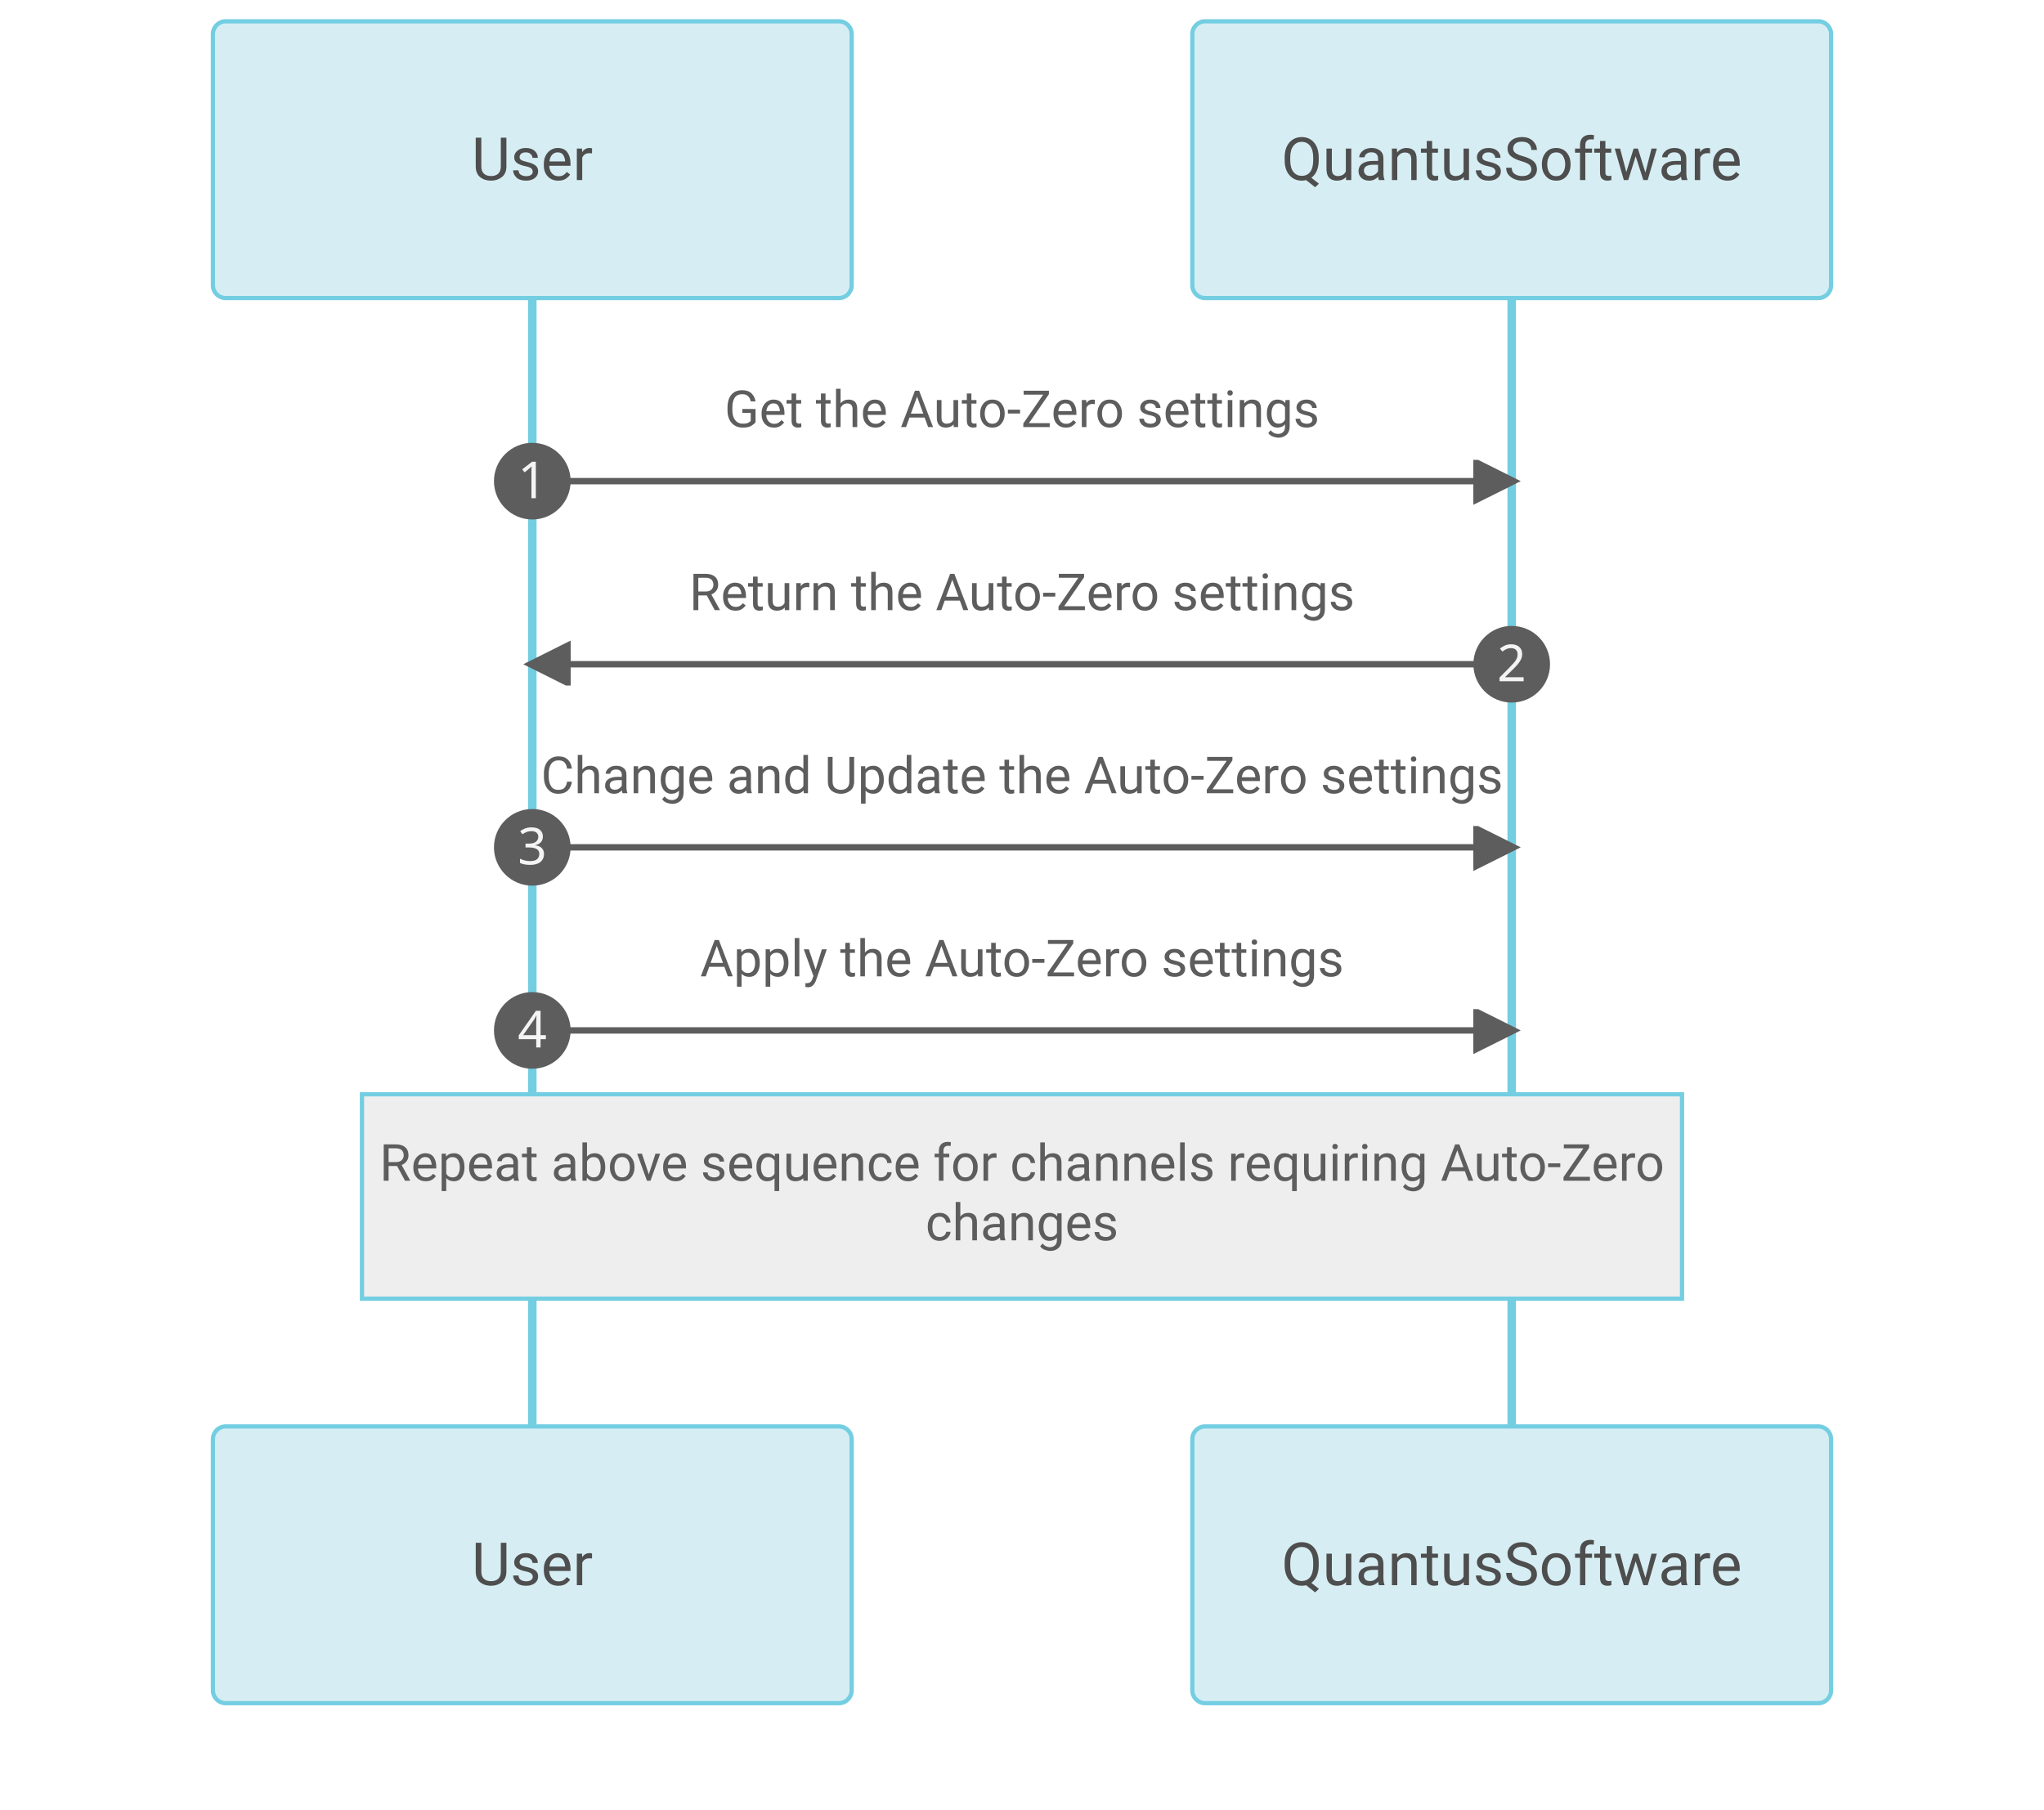
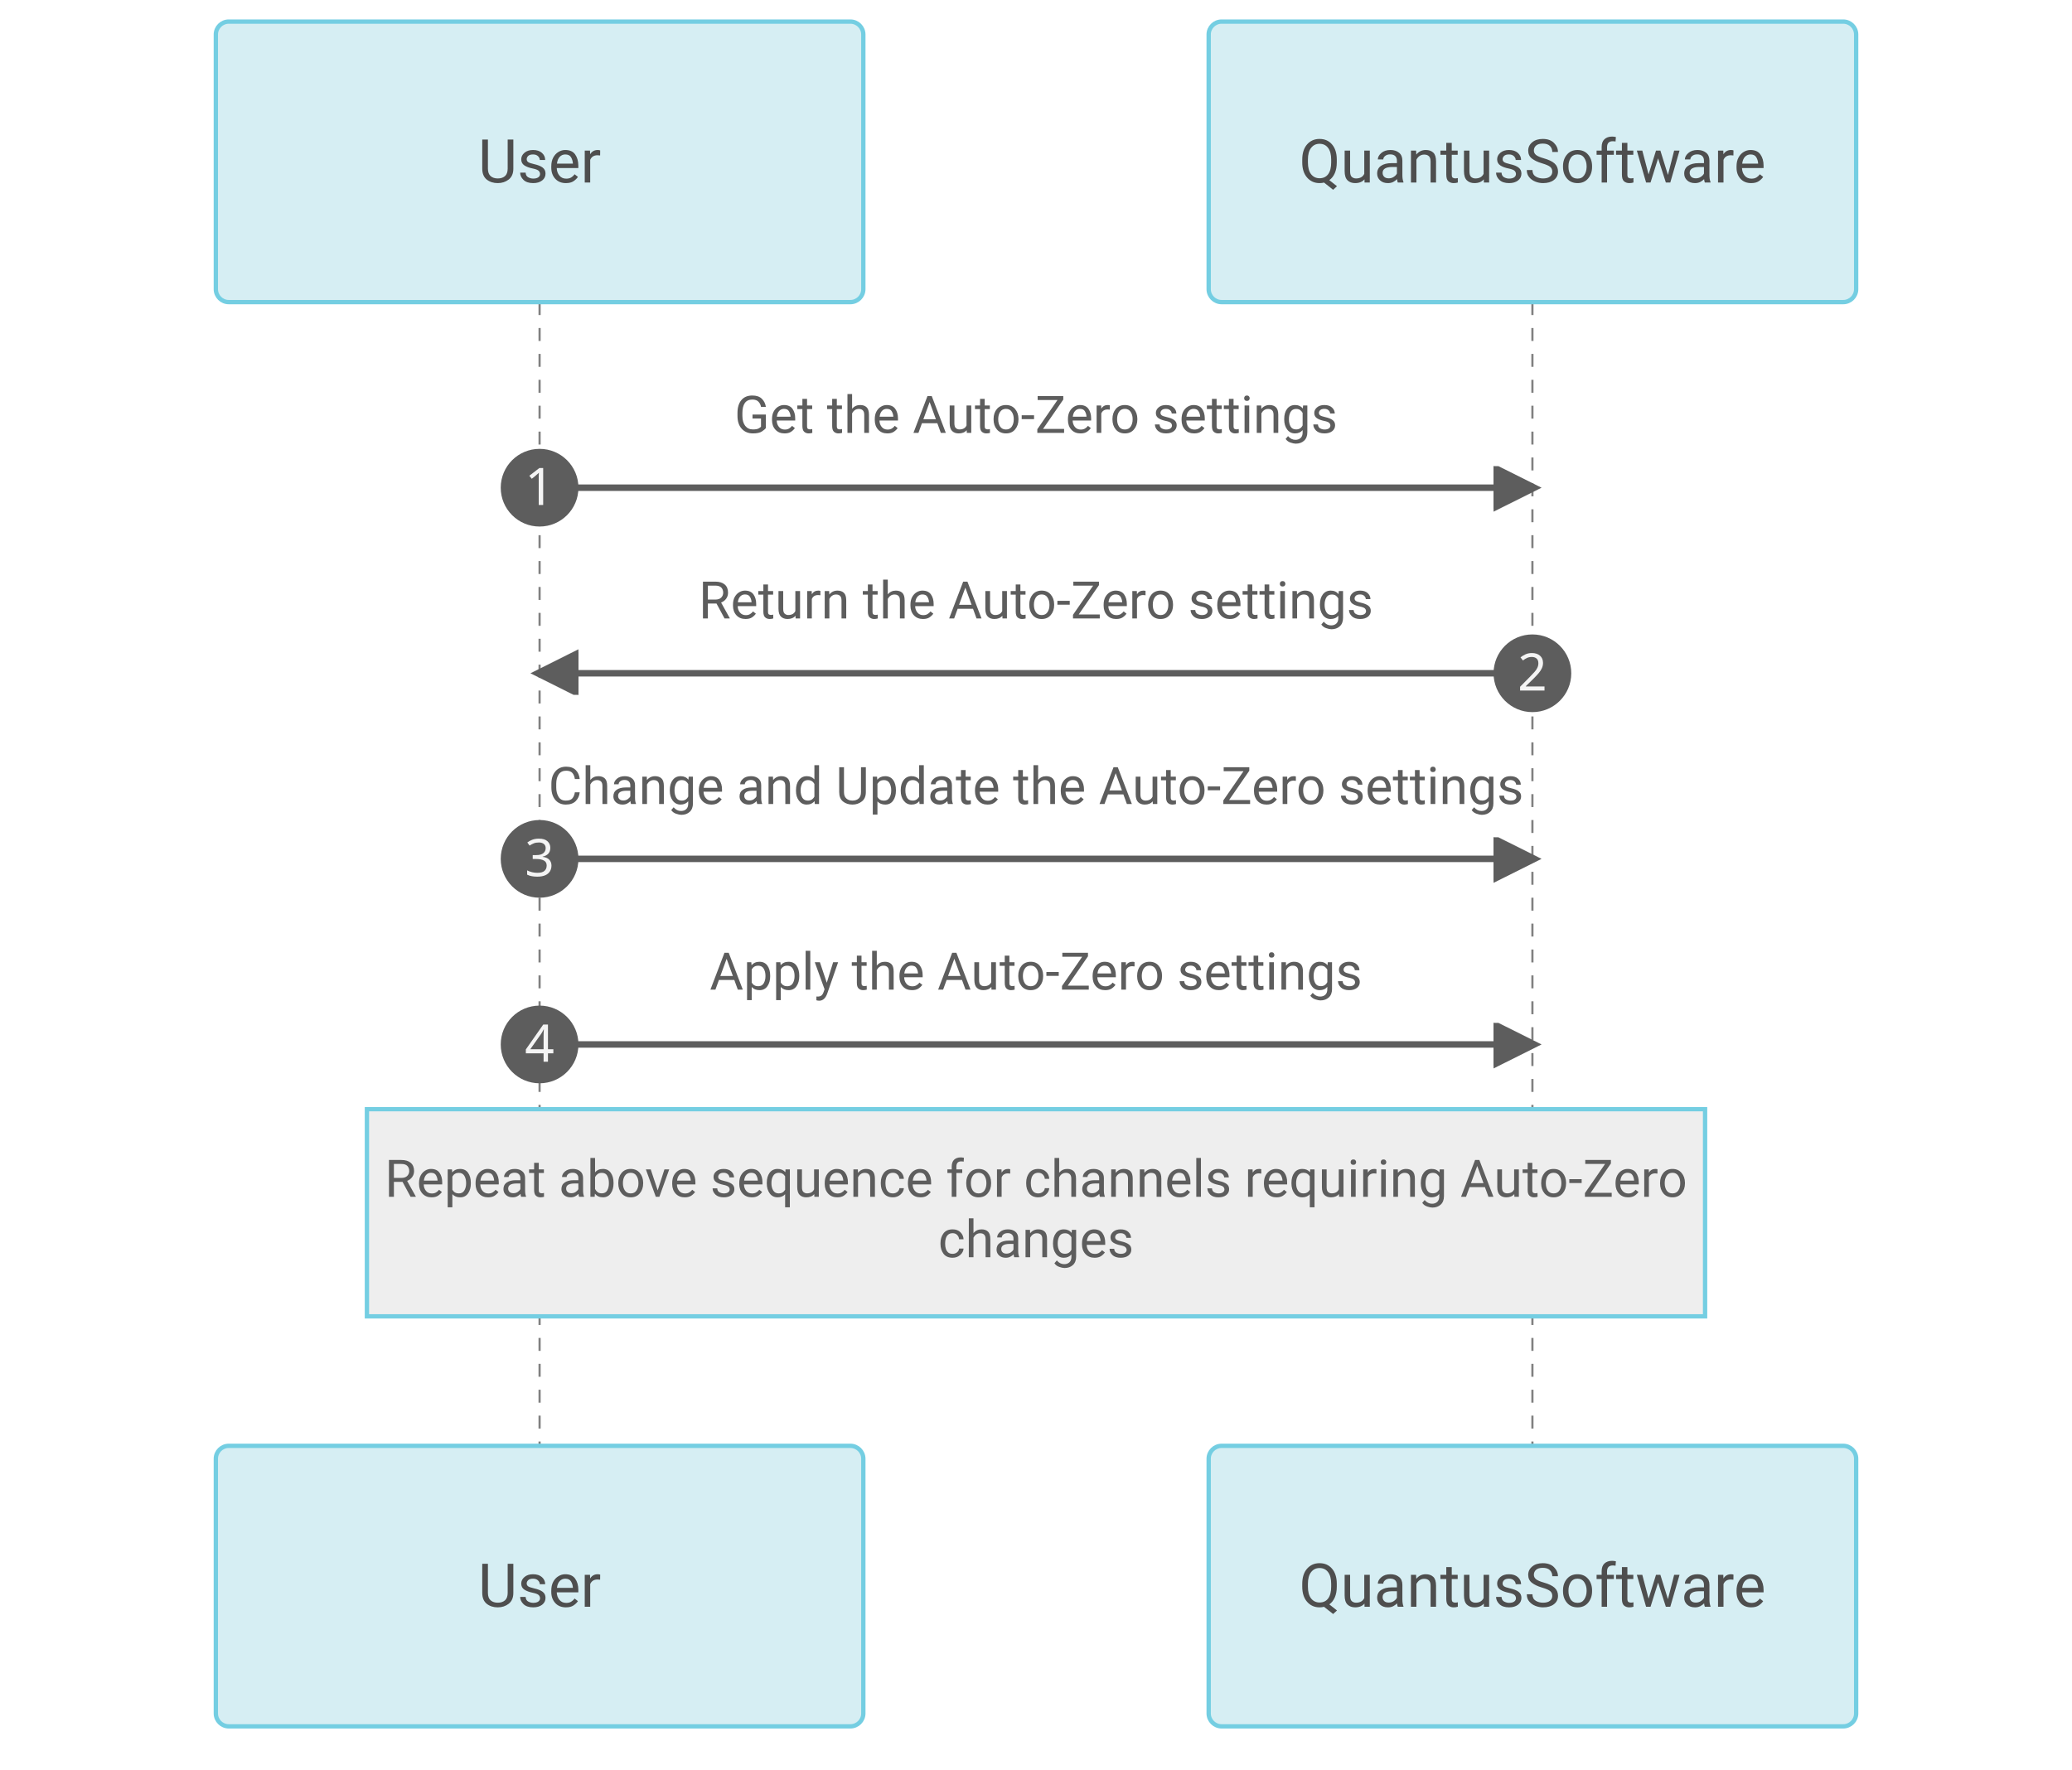
- <svg xmlns="http://www.w3.org/2000/svg" id="mermaid-1698050727392" width="100%" height="425" style="max-width: 480px;" viewBox="-50 -5 480 425">
-   <style>#mermaid-1698050727392 {font-family:"roboto",Helvetica,Arial,sans-serif;font-size:12px;fill:#5d5d5d;}#mermaid-1698050727392 .error-icon{fill:hsl(10.345, 54.717%, 94.608%);}#mermaid-1698050727392 .error-text{fill:rgb(6.226, 18.679, 21.274);stroke:rgb(6.226, 18.679, 21.274);}#mermaid-1698050727392 .edge-thickness-normal{stroke-width:2px;}#mermaid-1698050727392 .edge-thickness-thick{stroke-width:3.5px;}#mermaid-1698050727392 .edge-pattern-solid{stroke-dasharray:0;}#mermaid-1698050727392 .edge-pattern-dashed{stroke-dasharray:3;}#mermaid-1698050727392 .edge-pattern-dotted{stroke-dasharray:2;}#mermaid-1698050727392 .marker{fill:#0b0b0b;stroke:#0b0b0b;}#mermaid-1698050727392 .marker.cross{stroke:#0b0b0b;}#mermaid-1698050727392 svg{font-family:"roboto",Helvetica,Arial,sans-serif;font-size:12px;}#mermaid-1698050727392 .actor{stroke:#74cee2;fill:#d6eef3;}#mermaid-1698050727392 text.actor&gt;tspan{fill:#4e4e4e;stroke:none;}#mermaid-1698050727392 .actor-line{stroke:grey;}#mermaid-1698050727392 .messageLine0{stroke-width:1.5;stroke-dasharray:none;stroke:#5d5d5d;}#mermaid-1698050727392 .messageLine1{stroke-width:1.5;stroke-dasharray:2,2;stroke:#5d5d5d;}#mermaid-1698050727392 #arrowhead path{fill:#5d5d5d;stroke:#5d5d5d;}#mermaid-1698050727392 .sequenceNumber{fill:#f4f4f4;}#mermaid-1698050727392 #sequencenumber{fill:#5d5d5d;}#mermaid-1698050727392 #crosshead path{fill:#5d5d5d;stroke:#5d5d5d;}#mermaid-1698050727392 .messageText{fill:#5d5d5d;stroke:#5d5d5d;}#mermaid-1698050727392 .labelBox{stroke:#74cee2;fill:#d6eef3;}#mermaid-1698050727392 .labelText,#mermaid-1698050727392 .labelText&gt;tspan{fill:#4e4e4e;stroke:none;}#mermaid-1698050727392 .loopText,#mermaid-1698050727392 .loopText&gt;tspan{fill:#4e4e4e;stroke:none;}#mermaid-1698050727392 .loopLine{stroke-width:2px;stroke-dasharray:2,2;stroke:#74cee2;fill:#74cee2;}#mermaid-1698050727392 .note{stroke:#74cee2;fill:#eee;}#mermaid-1698050727392 .noteText,#mermaid-1698050727392 .noteText&gt;tspan{fill:#5d5d5d;stroke:none;}#mermaid-1698050727392 .activation0{fill:#f4433633;stroke:none;}#mermaid-1698050727392 .activation1{fill:#f4433633;stroke:none;}#mermaid-1698050727392 .activation2{fill:#f4433633;stroke:none;}#mermaid-1698050727392 .actorPopupMenu{position:absolute;}#mermaid-1698050727392 .actorPopupMenuPanel{position:absolute;fill:#d6eef3;box-shadow:0px 8px 16px 0px rgba(0,0,0,0.2);filter:drop-shadow(3px 5px 2px rgb(0 0 0 / 0.4));}#mermaid-1698050727392 .actor-man line{stroke:#74cee2;fill:#d6eef3;}#mermaid-1698050727392 .actor-man circle,#mermaid-1698050727392 line{stroke:#74cee2;fill:#d6eef3;stroke-width:2px;}#mermaid-1698050727392 .messageText{stroke:none;}#mermaid-1698050727392 .actor-line{stroke-dasharray:3,3;}#mermaid-1698050727392 :root{--mermaid-font-family:"trebuchet ms",verdana,arial,sans-serif;}</style>
+ <svg xmlns="http://www.w3.org/2000/svg" id="mermaid-1787131732848" width="100%" height="410" style="max-width: 480px;" viewBox="-50 -5 480 410">
+   <style>#mermaid-1787131732848{font-family:"roboto",Helvetica,Arial,sans-serif;font-size:12px;fill:#5d5d5d;}#mermaid-1787131732848 .error-icon{fill:hsl(10.345,54.717%,94.608%);}#mermaid-1787131732848 .error-text{fill:rgb(6.226,18.679,21.274);stroke:rgb(6.226,18.679,21.274);}#mermaid-1787131732848 .edge-thickness-normal{stroke-width:2px;}#mermaid-1787131732848 .edge-thickness-thick{stroke-width:3.5px;}#mermaid-1787131732848 .edge-pattern-solid{stroke-dasharray:0;}#mermaid-1787131732848 .edge-pattern-dashed{stroke-dasharray:3;}#mermaid-1787131732848 .edge-pattern-dotted{stroke-dasharray:2;}#mermaid-1787131732848 .marker{fill:#0b0b0b;stroke:#0b0b0b;}#mermaid-1787131732848 .marker.cross{stroke:#0b0b0b;}#mermaid-1787131732848 svg{font-family:"roboto",Helvetica,Arial,sans-serif;font-size:12px;}#mermaid-1787131732848 .actor{stroke:#74cee2;fill:#d6eef3;}#mermaid-1787131732848 text.actor &gt; tspan{fill:#4e4e4e;stroke:none;}#mermaid-1787131732848 .actor-line{stroke:grey;}#mermaid-1787131732848 .messageLine0{stroke-width:1.5;stroke-dasharray:none;stroke:#5d5d5d;}#mermaid-1787131732848 .messageLine1{stroke-width:1.5;stroke-dasharray:2,2;stroke:#5d5d5d;}#mermaid-1787131732848 #arrowhead path{fill:#5d5d5d;stroke:#5d5d5d;}#mermaid-1787131732848 .sequenceNumber{fill:#f4f4f4;}#mermaid-1787131732848 #sequencenumber{fill:#5d5d5d;}#mermaid-1787131732848 #crosshead path{fill:#5d5d5d;stroke:#5d5d5d;}#mermaid-1787131732848 .messageText{fill:#5d5d5d;stroke:#5d5d5d;}#mermaid-1787131732848 .labelBox{stroke:#74cee2;fill:#d6eef3;}#mermaid-1787131732848 .labelText,#mermaid-1787131732848 .labelText &gt; tspan{fill:#4e4e4e;stroke:none;}#mermaid-1787131732848 .loopText,#mermaid-1787131732848 .loopText &gt; tspan{fill:#4e4e4e;stroke:none;}#mermaid-1787131732848 .loopLine{stroke-width:2px;stroke-dasharray:2,2;stroke:#74cee2;fill:#74cee2;}#mermaid-1787131732848 .note{stroke:#74cee2;fill:#eee;}#mermaid-1787131732848 .noteText,#mermaid-1787131732848 .noteText &gt; tspan{fill:#5d5d5d;stroke:none;}#mermaid-1787131732848 .activation0{fill:#f4433633;stroke:none;}#mermaid-1787131732848 .activation1{fill:#f4433633;stroke:none;}#mermaid-1787131732848 .activation2{fill:#f4433633;stroke:none;}#mermaid-1787131732848 .messageText{stroke:none;}#mermaid-1787131732848 .actor-line{stroke-dasharray:3,3;}#mermaid-1787131732848:root{--mermaid-font-family:"trebuchet ms",verdana,arial,sans-serif;}#mermaid-1787131732848 sequence{fill:apa;}</style>
  <g />
-   <defs>
-     <symbol id="computer" width="24" height="24">
-       <path transform="scale(.5)" d="M2 2v13h20v-13h-20zm18 11h-16v-9h16v9zm-10.228 6l.466-1h3.524l.467 1h-4.457zm14.228 3h-24l2-6h2.104l-1.33 4h18.45l-1.297-4h2.073l2 6zm-5-10h-14v-7h14v7z" />
-     </symbol>
-   </defs>
-   <defs>
-     <symbol id="database" fill-rule="evenodd" clip-rule="evenodd">
-       <path transform="scale(.5)" d="M12.258.001l.256.004.255.005.253.008.251.01.249.012.247.015.246.016.242.019.241.02.239.023.236.024.233.027.231.028.229.031.225.032.223.034.22.036.217.038.214.04.211.041.208.043.205.045.201.046.198.048.194.05.191.051.187.053.183.054.18.056.175.057.172.059.168.06.163.061.16.063.155.064.15.066.074.033.073.033.071.034.07.034.069.035.068.035.067.035.066.035.064.036.064.036.062.036.06.036.06.037.058.037.058.037.055.038.055.038.053.038.052.038.051.039.05.039.048.039.047.039.045.04.044.04.043.04.041.04.04.041.039.041.037.041.036.041.034.041.033.042.032.042.03.042.029.042.027.042.026.043.024.043.023.043.021.043.02.043.018.044.017.043.015.044.013.044.012.044.011.045.009.044.007.045.006.045.004.045.002.045.001.045v17l-.001.045-.002.045-.004.045-.006.045-.007.045-.009.044-.011.045-.012.044-.013.044-.015.044-.017.043-.018.044-.02.043-.021.043-.023.043-.024.043-.026.043-.027.042-.029.042-.03.042-.032.042-.033.042-.034.041-.036.041-.037.041-.039.041-.04.041-.041.04-.043.04-.044.04-.045.04-.047.039-.048.039-.05.039-.051.039-.052.038-.053.038-.055.038-.055.038-.058.037-.058.037-.06.037-.06.036-.062.036-.064.036-.064.036-.066.035-.067.035-.068.035-.069.035-.07.034-.071.034-.073.033-.074.033-.15.066-.155.064-.16.063-.163.061-.168.06-.172.059-.175.057-.18.056-.183.054-.187.053-.191.051-.194.05-.198.048-.201.046-.205.045-.208.043-.211.041-.214.04-.217.038-.22.036-.223.034-.225.032-.229.031-.231.028-.233.027-.236.024-.239.023-.241.02-.242.019-.246.016-.247.015-.249.012-.251.01-.253.008-.255.005-.256.004-.258.001-.258-.001-.256-.004-.255-.005-.253-.008-.251-.01-.249-.012-.247-.015-.245-.016-.243-.019-.241-.02-.238-.023-.236-.024-.234-.027-.231-.028-.228-.031-.226-.032-.223-.034-.22-.036-.217-.038-.214-.04-.211-.041-.208-.043-.204-.045-.201-.046-.198-.048-.195-.05-.19-.051-.187-.053-.184-.054-.179-.056-.176-.057-.172-.059-.167-.06-.164-.061-.159-.063-.155-.064-.151-.066-.074-.033-.072-.033-.072-.034-.07-.034-.069-.035-.068-.035-.067-.035-.066-.035-.064-.036-.063-.036-.062-.036-.061-.036-.06-.037-.058-.037-.057-.037-.056-.038-.055-.038-.053-.038-.052-.038-.051-.039-.049-.039-.049-.039-.046-.039-.046-.04-.044-.04-.043-.04-.041-.04-.04-.041-.039-.041-.037-.041-.036-.041-.034-.041-.033-.042-.032-.042-.03-.042-.029-.042-.027-.042-.026-.043-.024-.043-.023-.043-.021-.043-.02-.043-.018-.044-.017-.043-.015-.044-.013-.044-.012-.044-.011-.045-.009-.044-.007-.045-.006-.045-.004-.045-.002-.045-.001-.045v-17l.001-.045.002-.045.004-.045.006-.045.007-.045.009-.044.011-.045.012-.044.013-.044.015-.044.017-.043.018-.044.02-.043.021-.043.023-.043.024-.043.026-.043.027-.042.029-.042.03-.042.032-.042.033-.042.034-.041.036-.041.037-.041.039-.041.04-.041.041-.04.043-.04.044-.04.046-.04.046-.039.049-.039.049-.039.051-.039.052-.038.053-.038.055-.038.056-.038.057-.037.058-.037.06-.037.061-.036.062-.036.063-.036.064-.036.066-.035.067-.035.068-.035.069-.035.07-.034.072-.034.072-.033.074-.033.151-.066.155-.064.159-.063.164-.061.167-.06.172-.059.176-.057.179-.056.184-.054.187-.053.19-.051.195-.05.198-.048.201-.046.204-.045.208-.043.211-.041.214-.04.217-.038.22-.036.223-.034.226-.032.228-.031.231-.028.234-.027.236-.024.238-.023.241-.02.243-.019.245-.016.247-.015.249-.012.251-.01.253-.008.255-.005.256-.004.258-.001.258.001zm-9.258 20.499v.01l.001.021.003.021.004.022.005.021.006.022.007.022.009.023.01.022.011.023.012.023.013.023.015.023.016.024.017.023.018.024.019.024.021.024.022.025.023.024.024.025.052.049.056.05.061.051.066.051.07.051.075.051.079.052.084.052.088.052.092.052.097.052.102.051.105.052.11.052.114.051.119.051.123.051.127.05.131.05.135.05.139.048.144.049.147.047.152.047.155.047.16.045.163.045.167.043.171.043.176.041.178.041.183.039.187.039.19.037.194.035.197.035.202.033.204.031.209.03.212.029.216.027.219.025.222.024.226.021.23.02.233.018.236.016.24.015.243.012.246.01.249.008.253.005.256.004.259.001.26-.001.257-.004.254-.005.25-.008.247-.011.244-.012.241-.014.237-.016.233-.018.231-.021.226-.021.224-.024.22-.026.216-.027.212-.028.21-.031.205-.031.202-.034.198-.034.194-.036.191-.037.187-.039.183-.04.179-.04.175-.042.172-.043.168-.044.163-.045.16-.046.155-.046.152-.047.148-.048.143-.049.139-.049.136-.05.131-.05.126-.05.123-.051.118-.052.114-.051.11-.052.106-.052.101-.052.096-.052.092-.052.088-.053.083-.051.079-.052.074-.052.07-.051.065-.051.06-.051.056-.05.051-.05.023-.024.023-.025.021-.024.02-.024.019-.024.018-.024.017-.024.015-.023.014-.024.013-.023.012-.023.01-.023.01-.022.008-.022.006-.022.006-.022.004-.022.004-.021.001-.021.001-.021v-4.127l-.077.055-.08.053-.083.054-.085.053-.087.052-.09.052-.093.051-.095.05-.097.05-.1.049-.102.049-.105.048-.106.047-.109.047-.111.046-.114.045-.115.045-.118.044-.12.043-.122.042-.124.042-.126.041-.128.04-.13.04-.132.038-.134.038-.135.037-.138.037-.139.035-.142.035-.143.034-.144.033-.147.032-.148.031-.15.03-.151.03-.153.029-.154.027-.156.027-.158.026-.159.025-.161.024-.162.023-.163.022-.165.021-.166.02-.167.019-.169.018-.169.017-.171.016-.173.015-.173.014-.175.013-.175.012-.177.011-.178.01-.179.008-.179.008-.181.006-.182.005-.182.004-.184.003-.184.002h-.37l-.184-.002-.184-.003-.182-.004-.182-.005-.181-.006-.179-.008-.179-.008-.178-.01-.176-.011-.176-.012-.175-.013-.173-.014-.172-.015-.171-.016-.17-.017-.169-.018-.167-.019-.166-.02-.165-.021-.163-.022-.162-.023-.161-.024-.159-.025-.157-.026-.156-.027-.155-.027-.153-.029-.151-.03-.15-.03-.148-.031-.146-.032-.145-.033-.143-.034-.141-.035-.14-.035-.137-.037-.136-.037-.134-.038-.132-.038-.13-.04-.128-.04-.126-.041-.124-.042-.122-.042-.12-.044-.117-.043-.116-.045-.113-.045-.112-.046-.109-.047-.106-.047-.105-.048-.102-.049-.1-.049-.097-.05-.095-.05-.093-.052-.09-.051-.087-.052-.085-.053-.083-.054-.08-.054-.077-.054v4.127zm0-5.654v.011l.001.021.003.021.004.021.005.022.006.022.007.022.009.022.01.022.011.023.012.023.013.023.015.024.016.023.017.024.018.024.019.024.021.024.022.024.023.025.024.024.052.05.056.05.061.05.066.051.07.051.075.052.079.051.084.052.088.052.092.052.097.052.102.052.105.052.11.051.114.051.119.052.123.05.127.051.131.05.135.049.139.049.144.048.147.048.152.047.155.046.16.045.163.045.167.044.171.042.176.042.178.04.183.04.187.038.19.037.194.036.197.034.202.033.204.032.209.03.212.028.216.027.219.025.222.024.226.022.23.02.233.018.236.016.24.014.243.012.246.01.249.008.253.006.256.003.259.001.26-.001.257-.003.254-.006.25-.008.247-.01.244-.012.241-.015.237-.016.233-.018.231-.02.226-.022.224-.024.22-.025.216-.027.212-.029.21-.03.205-.032.202-.033.198-.035.194-.036.191-.037.187-.039.183-.039.179-.041.175-.042.172-.043.168-.044.163-.045.16-.045.155-.047.152-.047.148-.048.143-.048.139-.05.136-.049.131-.05.126-.051.123-.051.118-.051.114-.052.11-.052.106-.052.101-.052.096-.052.092-.052.088-.052.083-.052.079-.052.074-.051.07-.052.065-.051.06-.05.056-.051.051-.049.023-.025.023-.024.021-.025.02-.024.019-.024.018-.024.017-.024.015-.023.014-.023.013-.024.012-.022.01-.023.01-.023.008-.022.006-.022.006-.022.004-.021.004-.022.001-.021.001-.021v-4.139l-.077.054-.08.054-.083.054-.085.052-.087.053-.09.051-.093.051-.095.051-.097.05-.1.049-.102.049-.105.048-.106.047-.109.047-.111.046-.114.045-.115.044-.118.044-.12.044-.122.042-.124.042-.126.041-.128.04-.13.039-.132.039-.134.038-.135.037-.138.036-.139.036-.142.035-.143.033-.144.033-.147.033-.148.031-.15.03-.151.03-.153.028-.154.028-.156.027-.158.026-.159.025-.161.024-.162.023-.163.022-.165.021-.166.02-.167.019-.169.018-.169.017-.171.016-.173.015-.173.014-.175.013-.175.012-.177.011-.178.009-.179.009-.179.007-.181.007-.182.005-.182.004-.184.003-.184.002h-.37l-.184-.002-.184-.003-.182-.004-.182-.005-.181-.007-.179-.007-.179-.009-.178-.009-.176-.011-.176-.012-.175-.013-.173-.014-.172-.015-.171-.016-.17-.017-.169-.018-.167-.019-.166-.02-.165-.021-.163-.022-.162-.023-.161-.024-.159-.025-.157-.026-.156-.027-.155-.028-.153-.028-.151-.03-.15-.03-.148-.031-.146-.033-.145-.033-.143-.033-.141-.035-.14-.036-.137-.036-.136-.037-.134-.038-.132-.039-.13-.039-.128-.04-.126-.041-.124-.042-.122-.043-.12-.043-.117-.044-.116-.044-.113-.046-.112-.046-.109-.046-.106-.047-.105-.048-.102-.049-.1-.049-.097-.05-.095-.051-.093-.051-.09-.051-.087-.053-.085-.052-.083-.054-.08-.054-.077-.054v4.139zm0-5.666v.011l.001.02.003.022.004.021.005.022.006.021.007.022.009.023.01.022.011.023.012.023.013.023.015.023.016.024.017.024.018.023.019.024.021.025.022.024.023.024.024.025.052.05.056.05.061.05.066.051.07.051.075.052.079.051.084.052.088.052.092.052.097.052.102.052.105.051.11.052.114.051.119.051.123.051.127.05.131.05.135.05.139.049.144.048.147.048.152.047.155.046.16.045.163.045.167.043.171.043.176.042.178.04.183.04.187.038.19.037.194.036.197.034.202.033.204.032.209.03.212.028.216.027.219.025.222.024.226.021.23.02.233.018.236.017.24.014.243.012.246.01.249.008.253.006.256.003.259.001.26-.001.257-.003.254-.006.25-.008.247-.01.244-.013.241-.014.237-.016.233-.018.231-.02.226-.022.224-.024.22-.025.216-.027.212-.029.21-.03.205-.032.202-.033.198-.035.194-.036.191-.037.187-.039.183-.039.179-.041.175-.042.172-.043.168-.044.163-.045.16-.045.155-.047.152-.047.148-.048.143-.049.139-.049.136-.049.131-.051.126-.05.123-.051.118-.052.114-.051.11-.052.106-.052.101-.052.096-.052.092-.052.088-.052.083-.052.079-.052.074-.052.07-.051.065-.051.06-.051.056-.05.051-.049.023-.025.023-.025.021-.024.02-.024.019-.024.018-.024.017-.024.015-.023.014-.024.013-.023.012-.023.01-.022.01-.023.008-.022.006-.022.006-.022.004-.022.004-.021.001-.021.001-.021v-4.153l-.077.054-.08.054-.083.053-.085.053-.087.053-.09.051-.093.051-.095.051-.097.05-.1.049-.102.048-.105.048-.106.048-.109.046-.111.046-.114.046-.115.044-.118.044-.12.043-.122.043-.124.042-.126.041-.128.04-.13.039-.132.039-.134.038-.135.037-.138.036-.139.036-.142.034-.143.034-.144.033-.147.032-.148.032-.15.03-.151.03-.153.028-.154.028-.156.027-.158.026-.159.024-.161.024-.162.023-.163.023-.165.021-.166.02-.167.019-.169.018-.169.017-.171.016-.173.015-.173.014-.175.013-.175.012-.177.01-.178.01-.179.009-.179.007-.181.006-.182.006-.182.004-.184.003-.184.001-.185.001-.185-.001-.184-.001-.184-.003-.182-.004-.182-.006-.181-.006-.179-.007-.179-.009-.178-.01-.176-.01-.176-.012-.175-.013-.173-.014-.172-.015-.171-.016-.17-.017-.169-.018-.167-.019-.166-.02-.165-.021-.163-.023-.162-.023-.161-.024-.159-.024-.157-.026-.156-.027-.155-.028-.153-.028-.151-.03-.15-.03-.148-.032-.146-.032-.145-.033-.143-.034-.141-.034-.14-.036-.137-.036-.136-.037-.134-.038-.132-.039-.13-.039-.128-.041-.126-.041-.124-.041-.122-.043-.12-.043-.117-.044-.116-.044-.113-.046-.112-.046-.109-.046-.106-.048-.105-.048-.102-.048-.1-.05-.097-.049-.095-.051-.093-.051-.09-.052-.087-.052-.085-.053-.083-.053-.08-.054-.077-.054v4.153zm8.74-8.179l-.257.004-.254.005-.25.008-.247.011-.244.012-.241.014-.237.016-.233.018-.231.021-.226.022-.224.023-.22.026-.216.027-.212.028-.21.031-.205.032-.202.033-.198.034-.194.036-.191.038-.187.038-.183.04-.179.041-.175.042-.172.043-.168.043-.163.045-.16.046-.155.046-.152.048-.148.048-.143.048-.139.049-.136.05-.131.05-.126.051-.123.051-.118.051-.114.052-.11.052-.106.052-.101.052-.096.052-.092.052-.088.052-.083.052-.079.052-.074.051-.07.052-.065.051-.06.05-.056.05-.051.05-.023.025-.023.024-.021.024-.02.025-.019.024-.018.024-.017.023-.015.024-.014.023-.013.023-.012.023-.01.023-.01.022-.008.022-.006.023-.006.021-.004.022-.004.021-.001.021-.001.021.001.021.001.021.004.021.004.022.006.021.006.023.008.022.01.022.01.023.012.023.013.023.014.023.015.024.017.023.018.024.019.024.02.025.021.024.023.024.023.025.051.05.056.05.06.05.065.051.07.052.074.051.079.052.083.052.088.052.092.052.096.052.101.052.106.052.11.052.114.052.118.051.123.051.126.051.131.05.136.05.139.049.143.048.148.048.152.048.155.046.16.046.163.045.168.043.172.043.175.042.179.041.183.04.187.038.191.038.194.036.198.034.202.033.205.032.21.031.212.028.216.027.22.026.224.023.226.022.231.021.233.018.237.016.241.014.244.012.247.011.25.008.254.005.257.004.26.001.26-.001.257-.004.254-.005.25-.008.247-.011.244-.012.241-.014.237-.016.233-.018.231-.021.226-.022.224-.023.22-.026.216-.027.212-.028.21-.031.205-.032.202-.033.198-.034.194-.036.191-.038.187-.038.183-.04.179-.041.175-.042.172-.043.168-.043.163-.045.16-.046.155-.046.152-.048.148-.048.143-.048.139-.049.136-.05.131-.05.126-.051.123-.051.118-.051.114-.052.11-.052.106-.052.101-.052.096-.052.092-.052.088-.052.083-.052.079-.052.074-.051.07-.052.065-.051.06-.05.056-.05.051-.05.023-.025.023-.024.021-.024.02-.025.019-.024.018-.024.017-.023.015-.024.014-.023.013-.023.012-.023.01-.023.01-.022.008-.022.006-.023.006-.021.004-.022.004-.021.001-.021.001-.021-.001-.021-.001-.021-.004-.021-.004-.022-.006-.021-.006-.023-.008-.022-.01-.022-.01-.023-.012-.023-.013-.023-.014-.023-.015-.024-.017-.023-.018-.024-.019-.024-.02-.025-.021-.024-.023-.024-.023-.025-.051-.05-.056-.05-.06-.05-.065-.051-.07-.052-.074-.051-.079-.052-.083-.052-.088-.052-.092-.052-.096-.052-.101-.052-.106-.052-.11-.052-.114-.052-.118-.051-.123-.051-.126-.051-.131-.05-.136-.05-.139-.049-.143-.048-.148-.048-.152-.048-.155-.046-.16-.046-.163-.045-.168-.043-.172-.043-.175-.042-.179-.041-.183-.04-.187-.038-.191-.038-.194-.036-.198-.034-.202-.033-.205-.032-.21-.031-.212-.028-.216-.027-.22-.026-.224-.023-.226-.022-.231-.021-.233-.018-.237-.016-.241-.014-.244-.012-.247-.011-.25-.008-.254-.005-.257-.004-.26-.001-.26.001z" />
-     </symbol>
-   </defs>
-   <defs>
-     <symbol id="clock" width="24" height="24">
-       <path transform="scale(.5)" d="M12 2c5.514 0 10 4.486 10 10s-4.486 10-10 10-10-4.486-10-10 4.486-10 10-10zm0-2c-6.627 0-12 5.373-12 12s5.373 12 12 12 12-5.373 12-12-5.373-12-12-12zm5.848 12.459c.202.038.202.333.001.372-1.907.361-6.045 1.111-6.547 1.111-.719 0-1.301-.582-1.301-1.301 0-.512.77-5.447 1.125-7.445.034-.192.312-.181.343.014l.985 6.238 5.394 1.011z" />
-     </symbol>
-   </defs>
  <g>
-     <line id="actor0" x1="75" y1="5" x2="75" y2="355" class="200" stroke-width="0.5px" stroke="#999" />
-     <g id="root-0">
-       <rect x="0" y="0" fill="#eaeaea" stroke="#666" width="150" height="65" rx="3" ry="3" class="actor" />
-       <text x="75" y="32.5" dominant-baseline="central" alignment-baseline="central" class="actor" style="text-anchor: middle; font-size: 14px; font-weight: 400;">
-         <tspan x="75" dy="0">User</tspan>
-       </text>
-     </g>
+     <line id="actor0" x1="75" y1="5" x2="75" y2="395" class="actor-line" stroke-width="0.5px" stroke="#999" />
+     <rect x="0" y="0" fill="#eaeaea" stroke="#666" width="150" height="65" rx="3" ry="3" class="actor" />
+     <text x="75" y="32.5" dominant-baseline="central" alignment-baseline="central" class="actor" style="text-anchor: middle; font-size: 14px; font-weight: 400;">
+       <tspan x="75" dy="0">User</tspan>
+     </text>
  </g>
  <g>
-     <line id="actor1" x1="305" y1="5" x2="305" y2="355" class="200" stroke-width="0.5px" stroke="#999" />
-     <g id="root-1">
-       <rect x="230" y="0" fill="#eaeaea" stroke="#666" width="150" height="65" rx="3" ry="3" class="actor" />
-       <text x="305" y="32.5" dominant-baseline="central" alignment-baseline="central" class="actor" style="text-anchor: middle; font-size: 14px; font-weight: 400;">
-         <tspan x="305" dy="0">QuantusSoftware</tspan>
-       </text>
-     </g>
+     <line id="actor1" x1="305" y1="5" x2="305" y2="395" class="actor-line" stroke-width="0.5px" stroke="#999" />
+     <rect x="230" y="0" fill="#eaeaea" stroke="#666" width="150" height="65" rx="3" ry="3" class="actor" />
+     <text x="305" y="32.5" dominant-baseline="central" alignment-baseline="central" class="actor" style="text-anchor: middle; font-size: 14px; font-weight: 400;">
+       <tspan x="305" dy="0">QuantusSoftware</tspan>
+     </text>
  </g>
  <defs>
    <marker id="arrowhead" refX="9" refY="5" markerUnits="userSpaceOnUse" markerWidth="12" markerHeight="12" orient="auto">
      <path d="M 0 0 L 10 5 L 0 10 z" />
    </marker>
  </defs>
  <defs>
    <marker id="crosshead" markerWidth="15" markerHeight="8" orient="auto" refX="16" refY="4">
      <path fill="black" stroke="#000000" stroke-width="1px" d="M 9,2 V 6 L16,4 Z" style="stroke-dasharray: 0, 0;" />
      <path fill="none" stroke="#000000" stroke-width="1px" d="M 0,1 L 6,7 M 6,1 L 0,7" style="stroke-dasharray: 0, 0;" />
    </marker>
  </defs>
  <defs>
    <marker id="filled-head" refX="18" refY="7" markerWidth="20" markerHeight="28" orient="auto">
      <path d="M 18,7 L9,13 L14,7 L9,1 Z" />
    </marker>
  </defs>
  <defs>
    <marker id="sequencenumber" refX="15" refY="15" markerWidth="60" markerHeight="40" orient="auto">
      <circle cx="15" cy="15" r="6" />
    </marker>
  </defs>
  <text x="190" y="80" text-anchor="middle" dominant-baseline="middle" alignment-baseline="middle" class="messageText" dy="1em" style="font-size: 12px; font-weight: 400;">Get the Auto-Zero settings</text>
  <line x1="75" y1="108" x2="305" y2="108" class="messageLine0" stroke-width="2" stroke="none" marker-end="url(#arrowhead)" marker-start="url(#sequencenumber)" style="fill: none;" />
  <text x="75" y="112" font-family="sans-serif" font-size="12px" text-anchor="middle" textLength="16px" class="sequenceNumber">1</text>
  <text x="190" y="123" text-anchor="middle" dominant-baseline="middle" alignment-baseline="middle" class="messageText" dy="1em" style="font-size: 12px; font-weight: 400;">Return the Auto-Zero settings</text>
  <line x1="305" y1="151" x2="75" y2="151" class="messageLine0" stroke-width="2" stroke="none" marker-end="url(#arrowhead)" marker-start="url(#sequencenumber)" style="fill: none;" />
  <text x="305" y="155" font-family="sans-serif" font-size="12px" text-anchor="middle" textLength="16px" class="sequenceNumber">2</text>
  <text x="190" y="166" text-anchor="middle" dominant-baseline="middle" alignment-baseline="middle" class="messageText" dy="1em" style="font-size: 12px; font-weight: 400;">Change and Update the Auto-Zero settings</text>
  <line x1="75" y1="194" x2="305" y2="194" class="messageLine0" stroke-width="2" stroke="none" marker-end="url(#arrowhead)" marker-start="url(#sequencenumber)" style="fill: none;" />
  <text x="75" y="198" font-family="sans-serif" font-size="12px" text-anchor="middle" textLength="16px" class="sequenceNumber">3</text>
  <text x="190" y="209" text-anchor="middle" dominant-baseline="middle" alignment-baseline="middle" class="messageText" dy="1em" style="font-size: 12px; font-weight: 400;">Apply the Auto-Zero settings</text>
  <line x1="75" y1="237" x2="305" y2="237" class="messageLine0" stroke-width="2" stroke="none" marker-end="url(#arrowhead)" marker-start="url(#sequencenumber)" style="fill: none;" />
  <text x="75" y="241" font-family="sans-serif" font-size="12px" text-anchor="middle" textLength="16px" class="sequenceNumber">4</text>
  <g>
    <rect x="35" y="252" fill="#EDF2AE" stroke="#666" width="310" height="48" rx="0" ry="0" class="note" />
    <text x="190" y="257" text-anchor="middle" dominant-baseline="middle" alignment-baseline="middle" class="noteText" dy="1em" style="font-size: 12px; font-weight: 400;">
      <tspan x="190">Repeat above sequence for channels requiring Auto-Zero</tspan>
    </text>
    <text x="190" y="271" text-anchor="middle" dominant-baseline="middle" alignment-baseline="middle" class="noteText" dy="1em" style="font-size: 12px; font-weight: 400;">
      <tspan x="190">changes</tspan>
    </text>
  </g>
  <g>
    <rect x="0" y="330" fill="#eaeaea" stroke="#666" width="150" height="65" rx="3" ry="3" class="actor" />
    <text x="75" y="362.5" dominant-baseline="central" alignment-baseline="central" class="actor" style="text-anchor: middle; font-size: 14px; font-weight: 400;">
      <tspan x="75" dy="0">User</tspan>
    </text>
  </g>
  <g>
    <rect x="230" y="330" fill="#eaeaea" stroke="#666" width="150" height="65" rx="3" ry="3" class="actor" />
    <text x="305" y="362.5" dominant-baseline="central" alignment-baseline="central" class="actor" style="text-anchor: middle; font-size: 14px; font-weight: 400;">
      <tspan x="305" dy="0">QuantusSoftware</tspan>
    </text>
  </g>
</svg>
